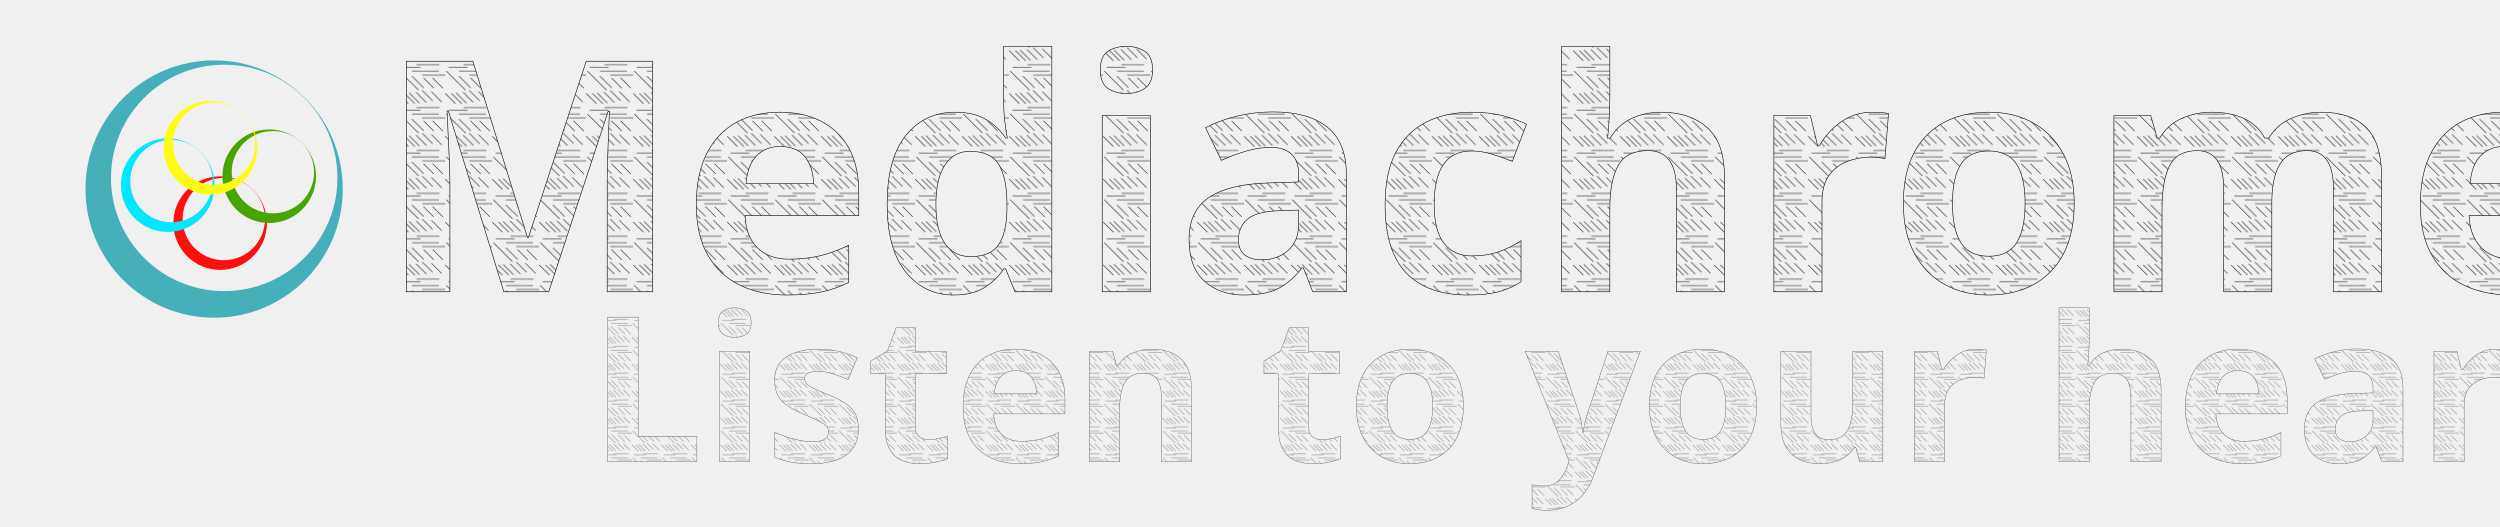
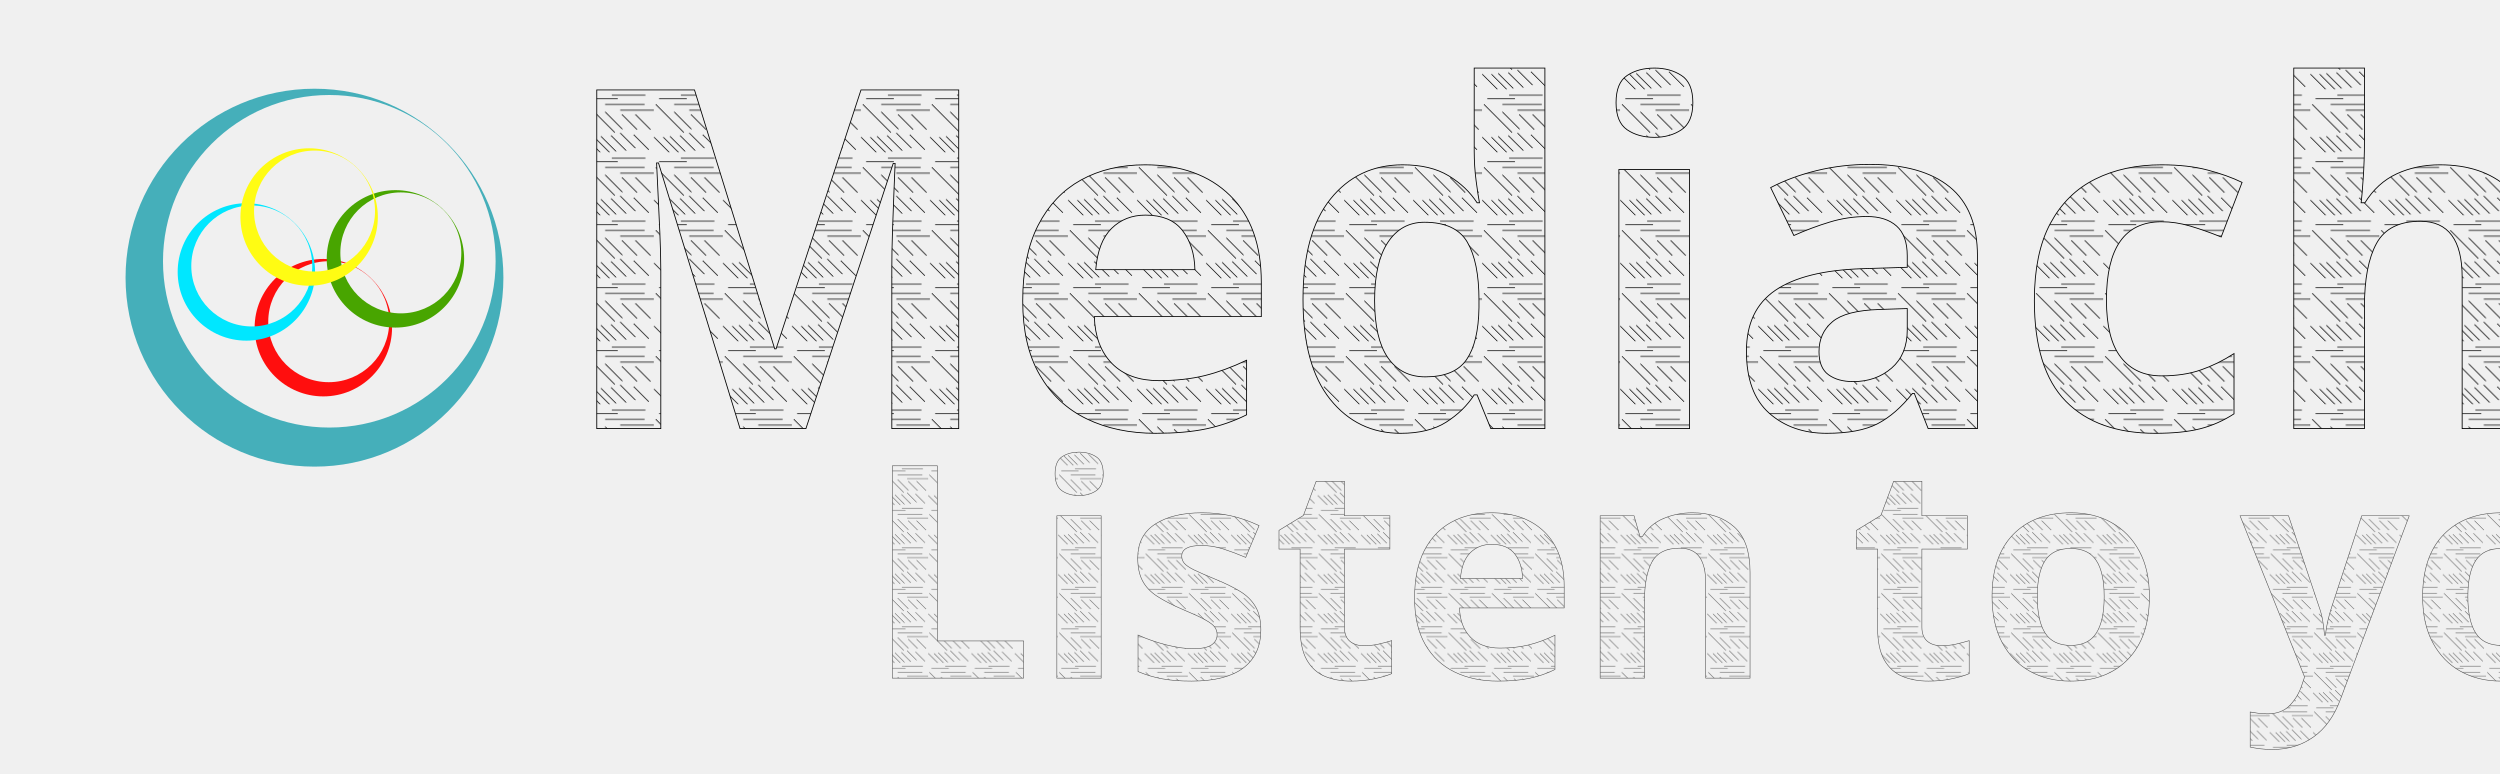
- <svg xmlns="http://www.w3.org/2000/svg" xmlns:xlink="http://www.w3.org/1999/xlink" width="940" height="198" id="svg2" version="1.1">
+ <svg xmlns="http://www.w3.org/2000/svg" xmlns:xlink="http://www.w3.org/1999/xlink" width="640" height="198" id="svg2" version="1.1">
  <defs id="defs4">
    <pattern xlink:href="#pattern4711" id="pattern4713" patternTransform="matrix(0.06663528,0,0,0.06663528,252.4381,936.3045)" />
    <pattern xlink:href="#pattern4709" id="pattern4711" patternTransform="matrix(0.06663528,0,0,0.06663528,215.2952,942.0188)" />
    <pattern xlink:href="#pattern4707" id="pattern4709" patternTransform="matrix(0.09134026,0,0,0.09134026,-59.3625,929.2399)" />
    <pattern xlink:href="#pattern4705" id="pattern4707" patternTransform="matrix(0.09134026,0,0,0.09134026,269.2089,929.2399)" />
    <pattern xlink:href="#pattern4697" id="pattern4705" patternTransform="matrix(0.1062818,0,0,0.1062818,150.6697,925.07)" />
    <pattern xlink:href="#pattern4697" id="pattern4703" patternTransform="matrix(0.1062818,0,0,0.1062818,149.2411,862.2128)" />
    <pattern xlink:href="#pattern4695" id="pattern4697" patternTransform="matrix(0.1062818,0,0,0.1062818,149.2411,862.2128)" />
    <pattern xlink:href="#pattern4693" id="pattern4695" patternTransform="matrix(0.1062818,0,0,0.1062818,159.2411,847.9271)" />
    <pattern xlink:href="#pattern4691" id="pattern4693" patternTransform="matrix(0.1062818,0,0,0.1062818,147.8125,856.4986)" />
    <pattern xlink:href="#pattern4689" id="pattern4691" patternTransform="matrix(0.1062818,0,0,0.1062818,144.9554,870.7843)" />
    <pattern xlink:href="#pattern4687" id="pattern4689" patternTransform="matrix(0.1062818,0,0,0.1062818,224.9554,870.7843)" />
    <pattern xlink:href="#pattern4677" id="pattern4687" patternTransform="matrix(0.1543528,0,0,0.1543528,193.5839,857.3687)" />
    <pattern xlink:href="#pattern4675" id="pattern4677" patternTransform="matrix(0.1675412,0,0,0.1675412,185.491,853.8579)" />
    <pattern xlink:href="#pattern4673" id="pattern4675" patternTransform="matrix(0.1675412,0,0,0.1675412,115.491,782.4293)" />
    <pattern xlink:href="#pattern4671" id="pattern4673" patternTransform="matrix(0.1675412,0,0,0.1675412,115.491,782.4293)" />
    <pattern xlink:href="#pattern4669" id="pattern4671" patternTransform="matrix(0.315678,0,0,0.315678,27.15667,756.7002)" />
    <pattern xlink:href="#pattern3933" id="pattern4669" patternTransform="matrix(0.3909932,0,0,0.3909932,-17.75399,743.619)" />
    <pattern patternUnits="userSpaceOnUse" width="166.25" height="151.706" patternTransform="translate(-380.9062,637.8438)" id="pattern3933">
      <g style="stroke-width:1.7;stroke-miterlimit:4;stroke-dasharray:none" id="g3894" transform="translate(380.9062,-637.8438)">
        <g id="g3917">
          <path transform="translate(70.21875,779.8622)" id="path3878" d="m -385.878,-80.802 80.812,0" style="fill:none;stroke:#000000;stroke-width:1.7;stroke-linecap:butt;stroke-linejoin:miter;stroke-miterlimit:4;stroke-opacity:1;stroke-dasharray:none" />
          <path transform="translate(70.21875,779.8622)" id="path3882" d="m -438.406,-72.721 66.67,0" style="fill:none;stroke:#000000;stroke-width:1.7;stroke-linecap:butt;stroke-linejoin:miter;stroke-miterlimit:4;stroke-opacity:1;stroke-dasharray:none" />
          <path transform="translate(70.21875,779.8622)" id="path3884" d="m -402.041,-58.579 94.954,0" style="fill:none;stroke:#000000;stroke-width:1.7;stroke-linecap:butt;stroke-linejoin:miter;stroke-miterlimit:4;stroke-opacity:1;stroke-dasharray:none" />
          <path transform="translate(70.21875,779.8622)" id="path3886" d="m -365.675,-44.437 80.812,0" style="fill:none;stroke:#000000;stroke-width:1.7;stroke-linecap:butt;stroke-linejoin:miter;stroke-miterlimit:4;stroke-opacity:1;stroke-dasharray:none" />
          <path transform="translate(70.21875,779.8622)" id="path3888" d="M -446.487,-58.579 -378.807,9.101" style="fill:none;stroke:#000000;stroke-width:1.7;stroke-linecap:butt;stroke-linejoin:miter;stroke-miterlimit:4;stroke-opacity:1;stroke-dasharray:none" />
          <path transform="translate(70.21875,779.8622)" id="path3890" d="m -402.041,-40.396 41.416,41.416" style="fill:none;stroke:#000000;stroke-width:1.7;stroke-linecap:butt;stroke-linejoin:miter;stroke-miterlimit:4;stroke-opacity:1;stroke-dasharray:none" />
          <path style="fill:none;stroke:#000000;stroke-width:1.7;stroke-linecap:butt;stroke-linejoin:miter;stroke-miterlimit:4;stroke-opacity:1;stroke-dasharray:none" d="m -291.416,745.527 36.365,36.365" id="path3903" />
          <path style="fill:none;stroke:#000000;stroke-width:1.7;stroke-linecap:butt;stroke-linejoin:miter;stroke-miterlimit:4;stroke-opacity:1;stroke-dasharray:none" d="m -259.091,745.527 36.365,36.365" id="path3905" />
          <path style="fill:none;stroke:#000000;stroke-width:1.7;stroke-linecap:butt;stroke-linejoin:miter;stroke-miterlimit:4;stroke-opacity:1;stroke-dasharray:none" d="m -263.132,642.492 36.365,36.365" id="path3907" />
          <path style="fill:none;stroke:#000000;stroke-width:1.7;stroke-linecap:butt;stroke-linejoin:miter;stroke-miterlimit:4;stroke-opacity:1;stroke-dasharray:none" d="m -317.68,644.512 36.365,36.365" id="path3909" />
          <path style="fill:none;stroke:#000000;stroke-width:1.7;stroke-linecap:butt;stroke-linejoin:miter;stroke-miterlimit:4;stroke-opacity:1;stroke-dasharray:none" d="m -358.086,648.552 36.365,36.365" id="path3911" />
          <path style="fill:none;stroke:#000000;stroke-width:1.7;stroke-linecap:butt;stroke-linejoin:miter;stroke-miterlimit:4;stroke-opacity:1;stroke-dasharray:none" d="m -341.923,646.532 36.365,36.365" id="path3913" />
          <path style="fill:none;stroke:#000000;stroke-width:1.7;stroke-linecap:butt;stroke-linejoin:miter;stroke-miterlimit:4;stroke-opacity:1;stroke-dasharray:none" d="m -380.309,648.552 36.365,36.365" id="path3915" />
          <path id="path3892" d="m -295.456,638.451 36.365,36.365" style="fill:none;stroke:#000000;stroke-width:1.7;stroke-linecap:butt;stroke-linejoin:miter;stroke-miterlimit:4;stroke-opacity:1;stroke-dasharray:none" />
        </g>
      </g>
    </pattern>
  </defs>
  <g id="layer1" transform="translate(-70.21875,-779.8622)">
    <path style="fill:#000000;fill-opacity:1;stroke:none" d="m 1531.936,514.127 c 0,0 -55.714,-4.286 -56.428,-57.857 -0.714,-53.571 38.571,-63.571 59.286,-64.286 20.714,-0.714 52.857,31.429 50.714,57.857 -2.451,-13.786 -18.818,-47.93 -55.714,-48.571 -47.143,0.714 -47.857,42.857 -47.857,54.286 0,11.429 0,50.714 50,58.571 z" id="path3759" />
    <path id="path3765" d="m 1345.599,509.841 c 50.36,-138.551 -133.212,-134.821 -79.286,-7.143 -71.246,-149.887 152.814,-126.576 79.286,7.143 z" style="fill:#000000;fill-opacity:1;stroke:none" />
    <path style="fill:#000000;fill-opacity:1;stroke:none" d="m 1132.349,501.378 c 50.672,-81.264 120.803,15.06 34.74,38.112 104.149,-22.96 4.386,-129.417 -34.74,-38.112 z" id="path3763" />
    <path style="fill:#000000;fill-opacity:1;stroke:none" d="m 1271.848,530.818 c 0,0 48.532,27.697 26.271,76.429 -22.261,48.733 -62.05,40.974 -81.08,32.763 -19.031,-8.211 -34.343,-51.012 -21.106,-73.986 -3.679,13.51 -3.483,51.374 29.596,67.73 42.921,19.512 61.587,-18.279 66.473,-28.61 4.887,-10.331 21.685,-45.844 -20.154,-74.326 z" id="path2985" />
    <g transform="matrix(1.504531,0,0,1.504531,-144.8037,-382.018)" id="g3803">
      <path id="path3805" d="m 196.432,787.349 c -17.755,0 -32.152,14.397 -32.152,32.152 0,17.755 14.397,32.152 32.152,32.152 17.755,0 32.14,-14.397 32.14,-32.152 0,-17.755 -14.385,-32.152 -32.14,-32.152 z m 2.522,1.069 c 15.627,0 28.293,12.665 28.293,28.293 0,15.627 -12.665,28.293 -28.293,28.293 -15.627,0 -28.304,-12.665 -28.304,-28.293 0,-15.627 12.677,-28.293 28.304,-28.293 z" style="fill:#45afba;fill-opacity:1;stroke:none" />
      <path id="path3809" d="m 197.936,816.315 c -6.458,0 -11.694,5.236 -11.694,11.694 0,6.458 5.236,11.694 11.694,11.694 6.458,0 11.689,-5.236 11.689,-11.694 0,-6.458 -5.232,-11.694 -11.689,-11.694 z m 0.917,0.389 c 5.684,0 10.29,4.606 10.29,10.29 0,5.684 -4.606,10.29 -10.29,10.29 -5.684,0 -10.294,-4.606 -10.294,-10.29 0,-5.684 4.611,-10.29 10.294,-10.29 z" style="fill:#ff0e0e;fill-opacity:1;stroke:none" />
      <path id="path3862" d="m 210.203,804.605 c -6.458,0 -11.694,5.236 -11.694,11.694 0,6.458 5.236,11.694 11.694,11.694 6.458,0 11.689,-5.236 11.689,-11.694 0,-6.458 -5.232,-11.694 -11.689,-11.694 z m 0.917,0.389 c 5.684,0 10.29,4.606 10.29,10.29 0,5.684 -4.606,10.29 -10.29,10.29 -5.684,0 -10.294,-4.606 -10.294,-10.29 0,-5.684 4.611,-10.29 10.294,-10.29 z" style="fill:#48a500;fill-opacity:1;stroke:none" />
      <path id="path3864" d="m 184.841,806.83 c -6.458,0 -11.694,5.236 -11.694,11.694 0,6.458 5.236,11.694 11.694,11.694 6.458,0 11.689,-5.236 11.689,-11.694 0,-6.458 -5.232,-11.694 -11.689,-11.694 z m 0.917,0.389 c 5.684,0 10.29,4.606 10.29,10.29 0,5.684 -4.606,10.29 -10.29,10.29 -5.684,0 -10.294,-4.606 -10.294,-10.29 0,-5.684 4.611,-10.29 10.294,-10.29 z" style="fill:#00e7ff;fill-opacity:1;stroke:none" />
      <path style="fill:#fffc13;fill-opacity:1;stroke:none" d="m 195.52,797.486 c -6.458,0 -11.694,5.236 -11.694,11.694 0,6.458 5.236,11.694 11.694,11.694 6.458,0 11.689,-5.236 11.689,-11.694 0,-6.458 -5.232,-11.694 -11.689,-11.694 z m 0.917,0.389 c 5.684,0 10.29,4.606 10.29,10.29 0,5.684 -4.606,10.29 -10.29,10.29 -5.684,0 -10.294,-4.606 -10.294,-10.29 0,-5.684 4.611,-10.29 10.294,-10.29 z" id="path3811" />
    </g>
    <g id="g3821" transform="matrix(0.8979377,0,0,0.8979377,-177.6872,19.62367)" style="fill:#32367e;fill-opacity:1">
      <path style="fill:#32367e;fill-opacity:1;stroke:none" d="m 203.925,803.822 c -6.458,0 -11.694,5.236 -11.694,11.694 0,6.458 5.236,11.694 11.694,11.694 6.458,0 11.689,-5.236 11.689,-11.694 0,-6.458 -5.232,-11.694 -11.689,-11.694 z m 0.917,0.389 c 5.684,0 10.29,4.606 10.29,10.29 0,5.684 -4.606,10.29 -10.29,10.29 -5.684,0 -10.294,-4.606 -10.294,-10.29 0,-5.684 4.611,-10.29 10.294,-10.29 z" id="path3823" />
    </g>
    <g style="fill:#327e3a;fill-opacity:1" transform="matrix(-0.8979377,0,0,0.8979377,185.8536,-4.143005)" id="g3813">
      <path id="path3815" d="m 203.925,803.822 c -6.458,0 -11.694,5.236 -11.694,11.694 0,6.458 5.236,11.694 11.694,11.694 6.458,0 11.689,-5.236 11.689,-11.694 0,-6.458 -5.232,-11.694 -11.689,-11.694 z m 0.917,0.389 c 5.684,0 10.29,4.606 10.29,10.29 0,5.684 -4.606,10.29 -10.29,10.29 -5.684,0 -10.294,-4.606 -10.294,-10.29 0,-5.684 4.611,-10.29 10.294,-10.29 z" style="fill:#327e3a;fill-opacity:1;stroke:none" />
    </g>
    <g style="fill:#7e3232;fill-opacity:1" transform="matrix(0.8979377,0,0,0.8979377,-173.4918,19.98775)" id="g3817">
      <path id="path3819" d="m 203.925,803.822 c -6.458,0 -11.694,5.236 -11.694,11.694 0,6.458 5.236,11.694 11.694,11.694 6.458,0 11.689,-5.236 11.689,-11.694 0,-6.458 -5.232,-11.694 -11.689,-11.694 z m 0.917,0.389 c 5.684,0 10.29,4.606 10.29,10.29 0,5.684 -4.606,10.29 -10.29,10.29 -5.684,0 -10.294,-4.606 -10.294,-10.29 0,-5.684 4.611,-10.29 10.294,-10.29 z" style="fill:#7e3232;fill-opacity:1;stroke:none" />
    </g>
    <g id="g3797" transform="matrix(0.8979377,0,0,0.8979377,-124.4646,3.316695)" style="fill:#ff9f0b;fill-opacity:1">
      <path style="fill:#ff9f0b;fill-opacity:1;stroke:none" d="m 203.925,803.822 c -6.458,0 -11.694,5.236 -11.694,11.694 0,6.458 5.236,11.694 11.694,11.694 6.458,0 11.689,-5.236 11.689,-11.694 0,-6.458 -5.232,-11.694 -11.689,-11.694 z m 0.917,0.389 c 5.684,0 10.29,4.606 10.29,10.29 0,5.684 -4.606,10.29 -10.29,10.29 -5.684,0 -10.294,-4.606 -10.294,-10.29 0,-5.684 4.611,-10.29 10.294,-10.29 z" id="path3777" />
    </g>
    <text xml:space="preserve" style="font-size:121.416px;font-style:normal;font-variant:normal;font-weight:bold;font-stretch:normal;text-align:start;line-height:125%;letter-spacing:0px;word-spacing:0px;writing-mode:lr-tb;text-anchor:start;fill:url(#pattern4703);fill-opacity:1;stroke:#000000;stroke-width:0.215;stroke-miterlimit:4;stroke-opacity:1;stroke-dasharray:none;font-family:Aharoni;-inkscape-font-specification:Aharoni Bold" x="212.069" y="889.573" id="text4699">
      <tspan style="font-size:121.416px;fill:url(#pattern4703);fill-opacity:1;stroke:#000000;stroke-width:0.215;stroke-miterlimit:4;stroke-opacity:1;stroke-dasharray:none" id="tspan4701" x="212.069" y="889.573">Mediachrome</tspan>
    </text>
-     <text id="text3793" y="953.458" x="291.829" style="font-size:76.124px;font-style:normal;font-variant:normal;font-weight:bold;font-stretch:normal;text-align:start;line-height:125%;letter-spacing:0px;word-spacing:0px;writing-mode:lr-tb;text-anchor:start;fill:url(#pattern4713);fill-opacity:1;stroke:#000000;stroke-width:0.135;stroke-miterlimit:4;stroke-opacity:1;stroke-dasharray:none;font-family:Aharoni;-inkscape-font-specification:Aharoni Bold;opacity:0.708" xml:space="preserve">
+     <text id="text3793" y="953.458" x="291.829" style="font-size:76.124px;font-style:normal;font-variant:normal;font-weight:bold;font-stretch:normal;text-align:start;line-height:125%;letter-spacing:0px;word-spacing:0px;writing-mode:lr-tb;text-anchor:start;opacity:0.708;fill:url(#pattern4713);fill-opacity:1;stroke:#000000;stroke-width:0.135;stroke-miterlimit:4;stroke-opacity:1;stroke-dasharray:none;font-family:Aharoni;-inkscape-font-specification:Aharoni Bold" xml:space="preserve">
      <tspan y="953.458" x="291.829" id="tspan3795" style="font-size:76.124px;fill:url(#pattern4713);fill-opacity:1;stroke:#000000;stroke-width:0.135;stroke-miterlimit:4;stroke-opacity:1;stroke-dasharray:none">Listen to your heart</tspan>
    </text>
    <g id="g3850" transform="matrix(0.9296527,0,0,0.9296527,-93.09489,-113.1851)">
      <path id="path3827" transform="translate(0,412.3622)" d="m 69.188,452.875 c -13.668,0 -24.75,11.082 -24.75,24.75 0,13.668 11.082,24.75 24.75,24.75 13.668,0 24.75,-11.082 24.75,-24.75 0,-13.668 -11.082,-24.75 -24.75,-24.75 z m -1,5.312 c 0.331,-0.017 0.664,0 1,0 10.739,0 19.469,8.698 19.469,19.438 0,10.739 -8.729,19.438 -19.469,19.438 -10.739,0 -19.438,-8.698 -19.438,-19.438 0,-10.404 8.163,-18.917 18.438,-19.438 z" style="opacity:0.544;fill:#327e3a;fill-opacity:1;stroke:none" />
      <path style="fill:none;stroke:#ffffff;stroke-width:1px;stroke-linecap:butt;stroke-linejoin:miter;stroke-opacity:1" d="m 69.701,864.979 3.914,3.914 -4.135,2.387" id="path3832" />
      <path style="fill:none;stroke:#ffffff;stroke-width:1px;stroke-linecap:butt;stroke-linejoin:miter;stroke-opacity:1" d="m 69.701,864.979 3.914,3.914 -4.135,2.387" id="path3834" />
      <path style="fill:none;stroke:#ffffff;stroke-width:1px;stroke-linecap:butt;stroke-linejoin:miter;stroke-opacity:1" d="m 69.701,864.979 3.914,3.914 -4.135,2.387" id="path3838" />
      <path style="fill:none;stroke:#ffffff;stroke-width:1px;stroke-linecap:butt;stroke-linejoin:miter;stroke-opacity:1" d="M 90.131,874.907 89.233,880.37 84.883,878.402" id="path3840" />
      <path style="fill:none;stroke:#ffffff;stroke-width:1px;stroke-linecap:butt;stroke-linejoin:miter;stroke-opacity:1" d="m 94.084,896.943 -4.925,2.528 -1.007,-4.667" id="path3842" />
      <path style="fill:none;stroke:#ffffff;stroke-width:1px;stroke-linecap:butt;stroke-linejoin:miter;stroke-opacity:1" d="m 81.203,912.178 -5.198,-1.903 2.746,-3.906" id="path3844" />
      <path style="fill:none;stroke:#ffffff;stroke-width:1px;stroke-linecap:butt;stroke-linejoin:miter;stroke-opacity:1" d="m 56.602,910.649 -1.008,-5.443 4.76,0.375" id="path3846" />
      <path style="fill:none;stroke:#ffffff;stroke-width:1px;stroke-linecap:butt;stroke-linejoin:miter;stroke-opacity:1" d="m 44.977,896.627 3.05,-4.62 3.168,3.572" id="path3848" />
      <path id="path3830" d="m 51.925,871.98 5.535,0.05 -1.277,4.6" style="fill:none;stroke:#ffffff;stroke-width:1px;stroke-linecap:butt;stroke-linejoin:miter;stroke-opacity:1" />
    </g>
-     <rect style="stroke:none;fill:url(#pattern3933);opacity:0.186" width="166.25" height="151.706" x="-380.906" y="637.844" id="rect3951" />
+     <rect style="opacity:0.186;fill:url(#pattern3933);stroke:none" width="166.25" height="151.706" x="-380.906" y="637.844" id="rect3951" />
  </g>
</svg>
